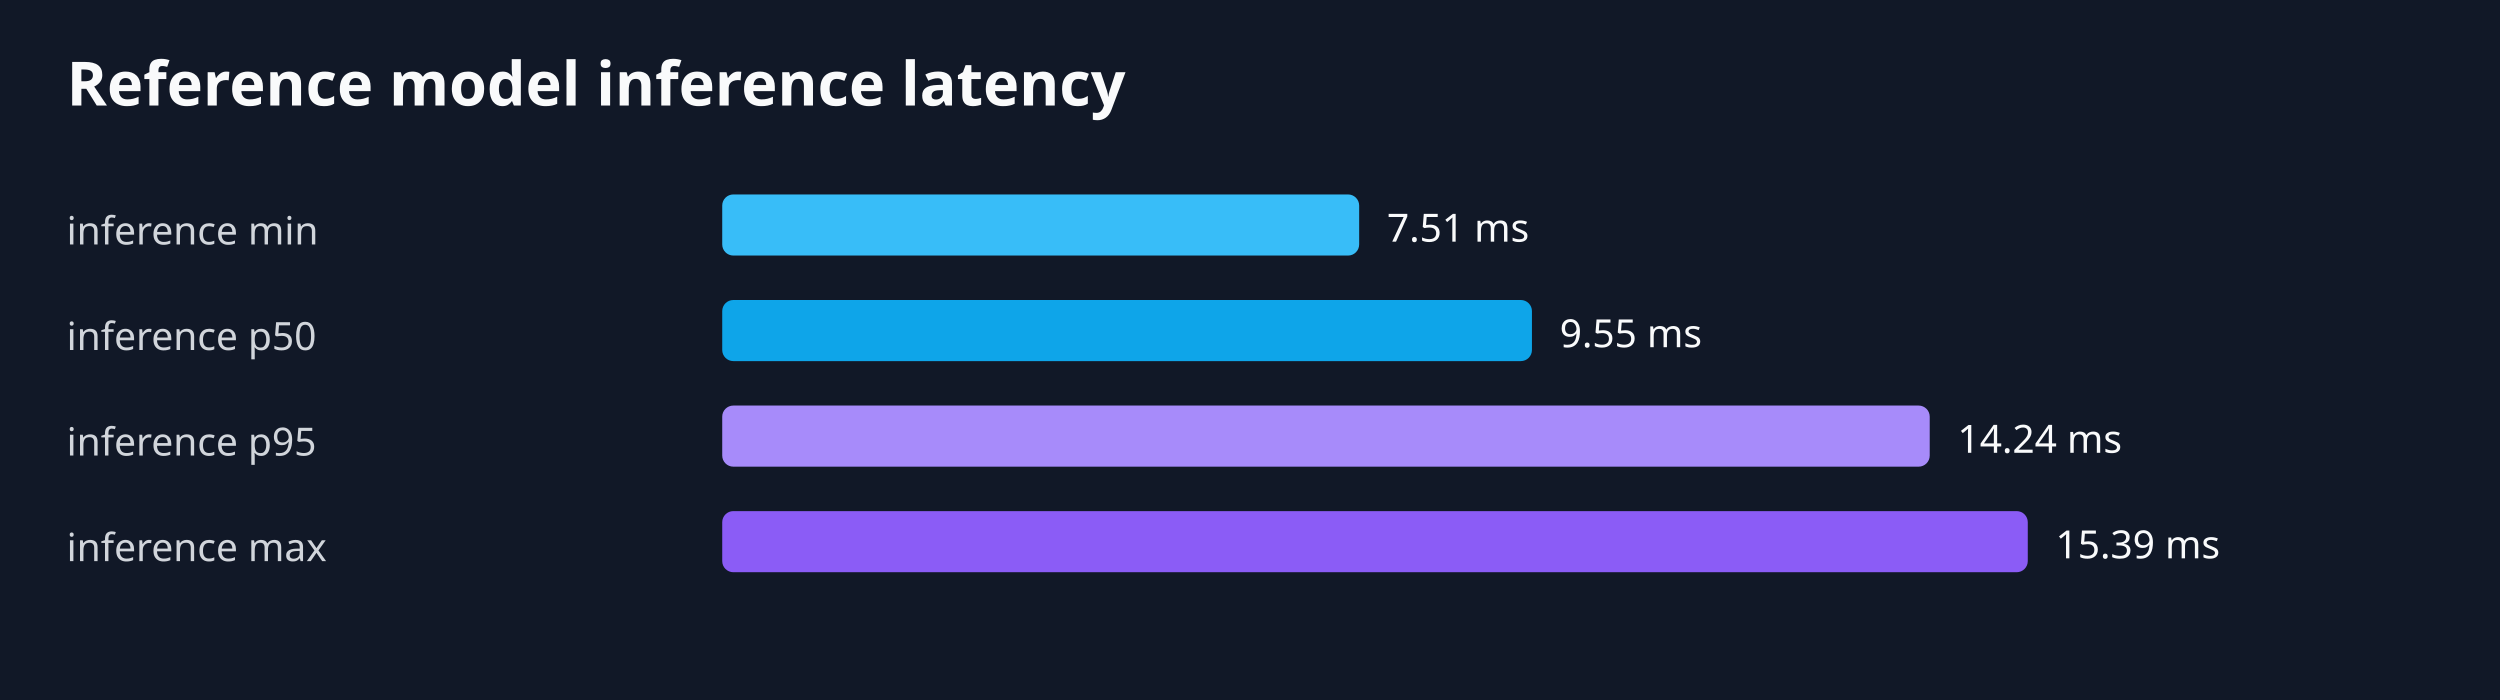
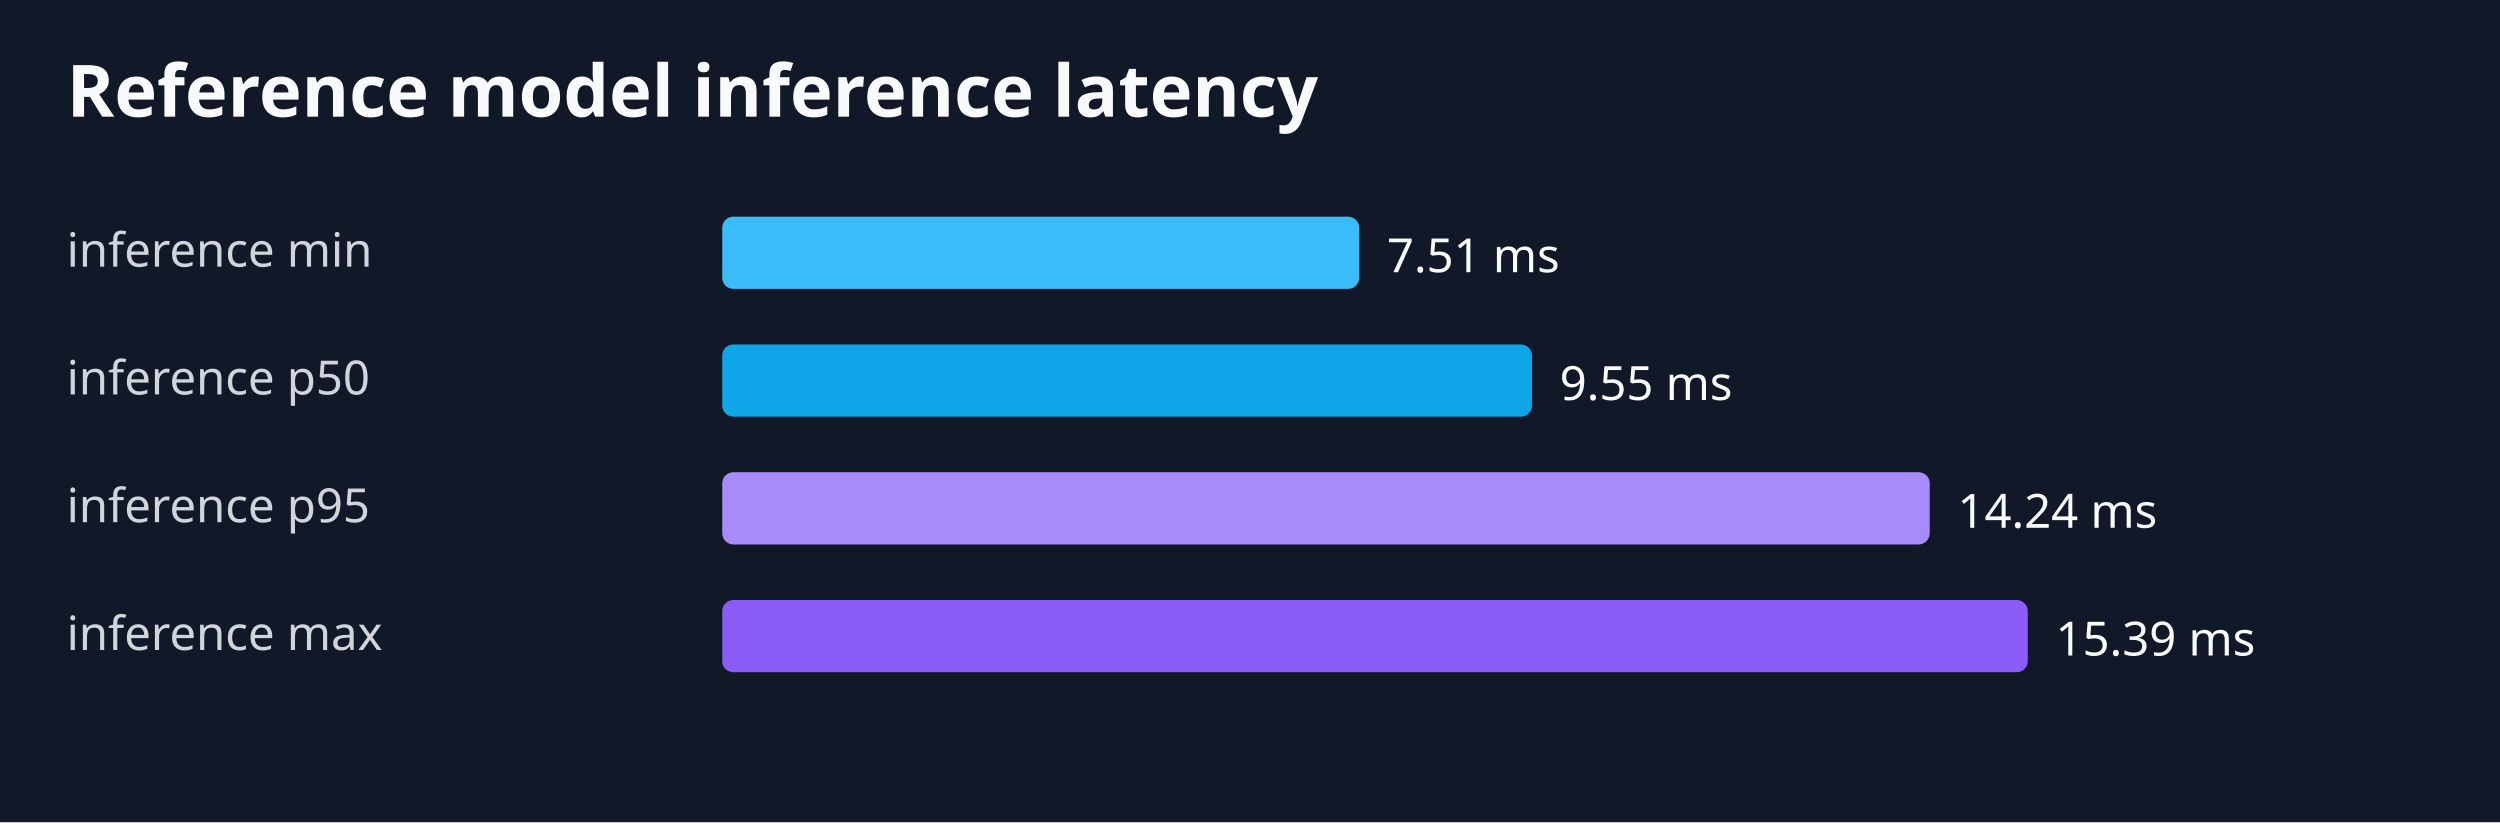
- <svg xmlns="http://www.w3.org/2000/svg" width="900" height="252" viewBox="0 0 900 252">
+ <svg xmlns="http://www.w3.org/2000/svg" width="900" height="296" viewBox="0 0 900 296">
  <rect width="100%" height="100%" fill="#111827" />
-   <text x="24" y="38" fill="#f9fafb" font-family="sans-serif" font-size="22" font-weight="700">Reference model inference latency</text>
-   <text x="24" y="88" fill="#d1d5db" font-family="sans-serif" font-size="14">inference min</text>
-   <rect x="260" y="70" width="229.3" height="22" rx="4" fill="#38bdf8" />
-   <text x="499.3" y="87" fill="#f9fafb" font-family="sans-serif" font-size="14">7.51 ms</text>
-   <text x="24" y="126" fill="#d1d5db" font-family="sans-serif" font-size="14">inference p50</text>
-   <rect x="260" y="108" width="291.5" height="22" rx="4" fill="#0ea5e9" />
-   <text x="561.5" y="125" fill="#f9fafb" font-family="sans-serif" font-size="14">9.55 ms</text>
-   <text x="24" y="164" fill="#d1d5db" font-family="sans-serif" font-size="14">inference p95</text>
-   <rect x="260" y="146" width="434.7" height="22" rx="4" fill="#a78bfa" />
-   <text x="704.7" y="163" fill="#f9fafb" font-family="sans-serif" font-size="14">14.24 ms</text>
-   <text x="24" y="202" fill="#d1d5db" font-family="sans-serif" font-size="14">inference max</text>
-   <rect x="260" y="184" width="470.0" height="22" rx="4" fill="#8b5cf6" />
-   <text x="740.0" y="201" fill="#f9fafb" font-family="sans-serif" font-size="14">15.39 ms</text>
+   <text x="24" y="42" fill="#f9fafb" font-family="sans-serif" font-size="26" font-weight="700">Reference model inference latency</text>
+   <text x="24" y="96" fill="#d1d5db" font-family="sans-serif" font-size="17">inference min</text>
+   <rect x="260" y="78" width="229.3" height="26" rx="4" fill="#38bdf8" />
+   <text x="499.3" y="98" fill="#f9fafb" font-family="sans-serif" font-size="17">7.51 ms</text>
+   <text x="24" y="142" fill="#d1d5db" font-family="sans-serif" font-size="17">inference p50</text>
+   <rect x="260" y="124" width="291.5" height="26" rx="4" fill="#0ea5e9" />
+   <text x="561.5" y="144" fill="#f9fafb" font-family="sans-serif" font-size="17">9.55 ms</text>
+   <text x="24" y="188" fill="#d1d5db" font-family="sans-serif" font-size="17">inference p95</text>
+   <rect x="260" y="170" width="434.7" height="26" rx="4" fill="#a78bfa" />
+   <text x="704.7" y="190" fill="#f9fafb" font-family="sans-serif" font-size="17">14.24 ms</text>
+   <text x="24" y="234" fill="#d1d5db" font-family="sans-serif" font-size="17">inference max</text>
+   <rect x="260" y="216" width="470.0" height="26" rx="4" fill="#8b5cf6" />
+   <text x="740.0" y="236" fill="#f9fafb" font-family="sans-serif" font-size="17">15.39 ms</text>
</svg>
